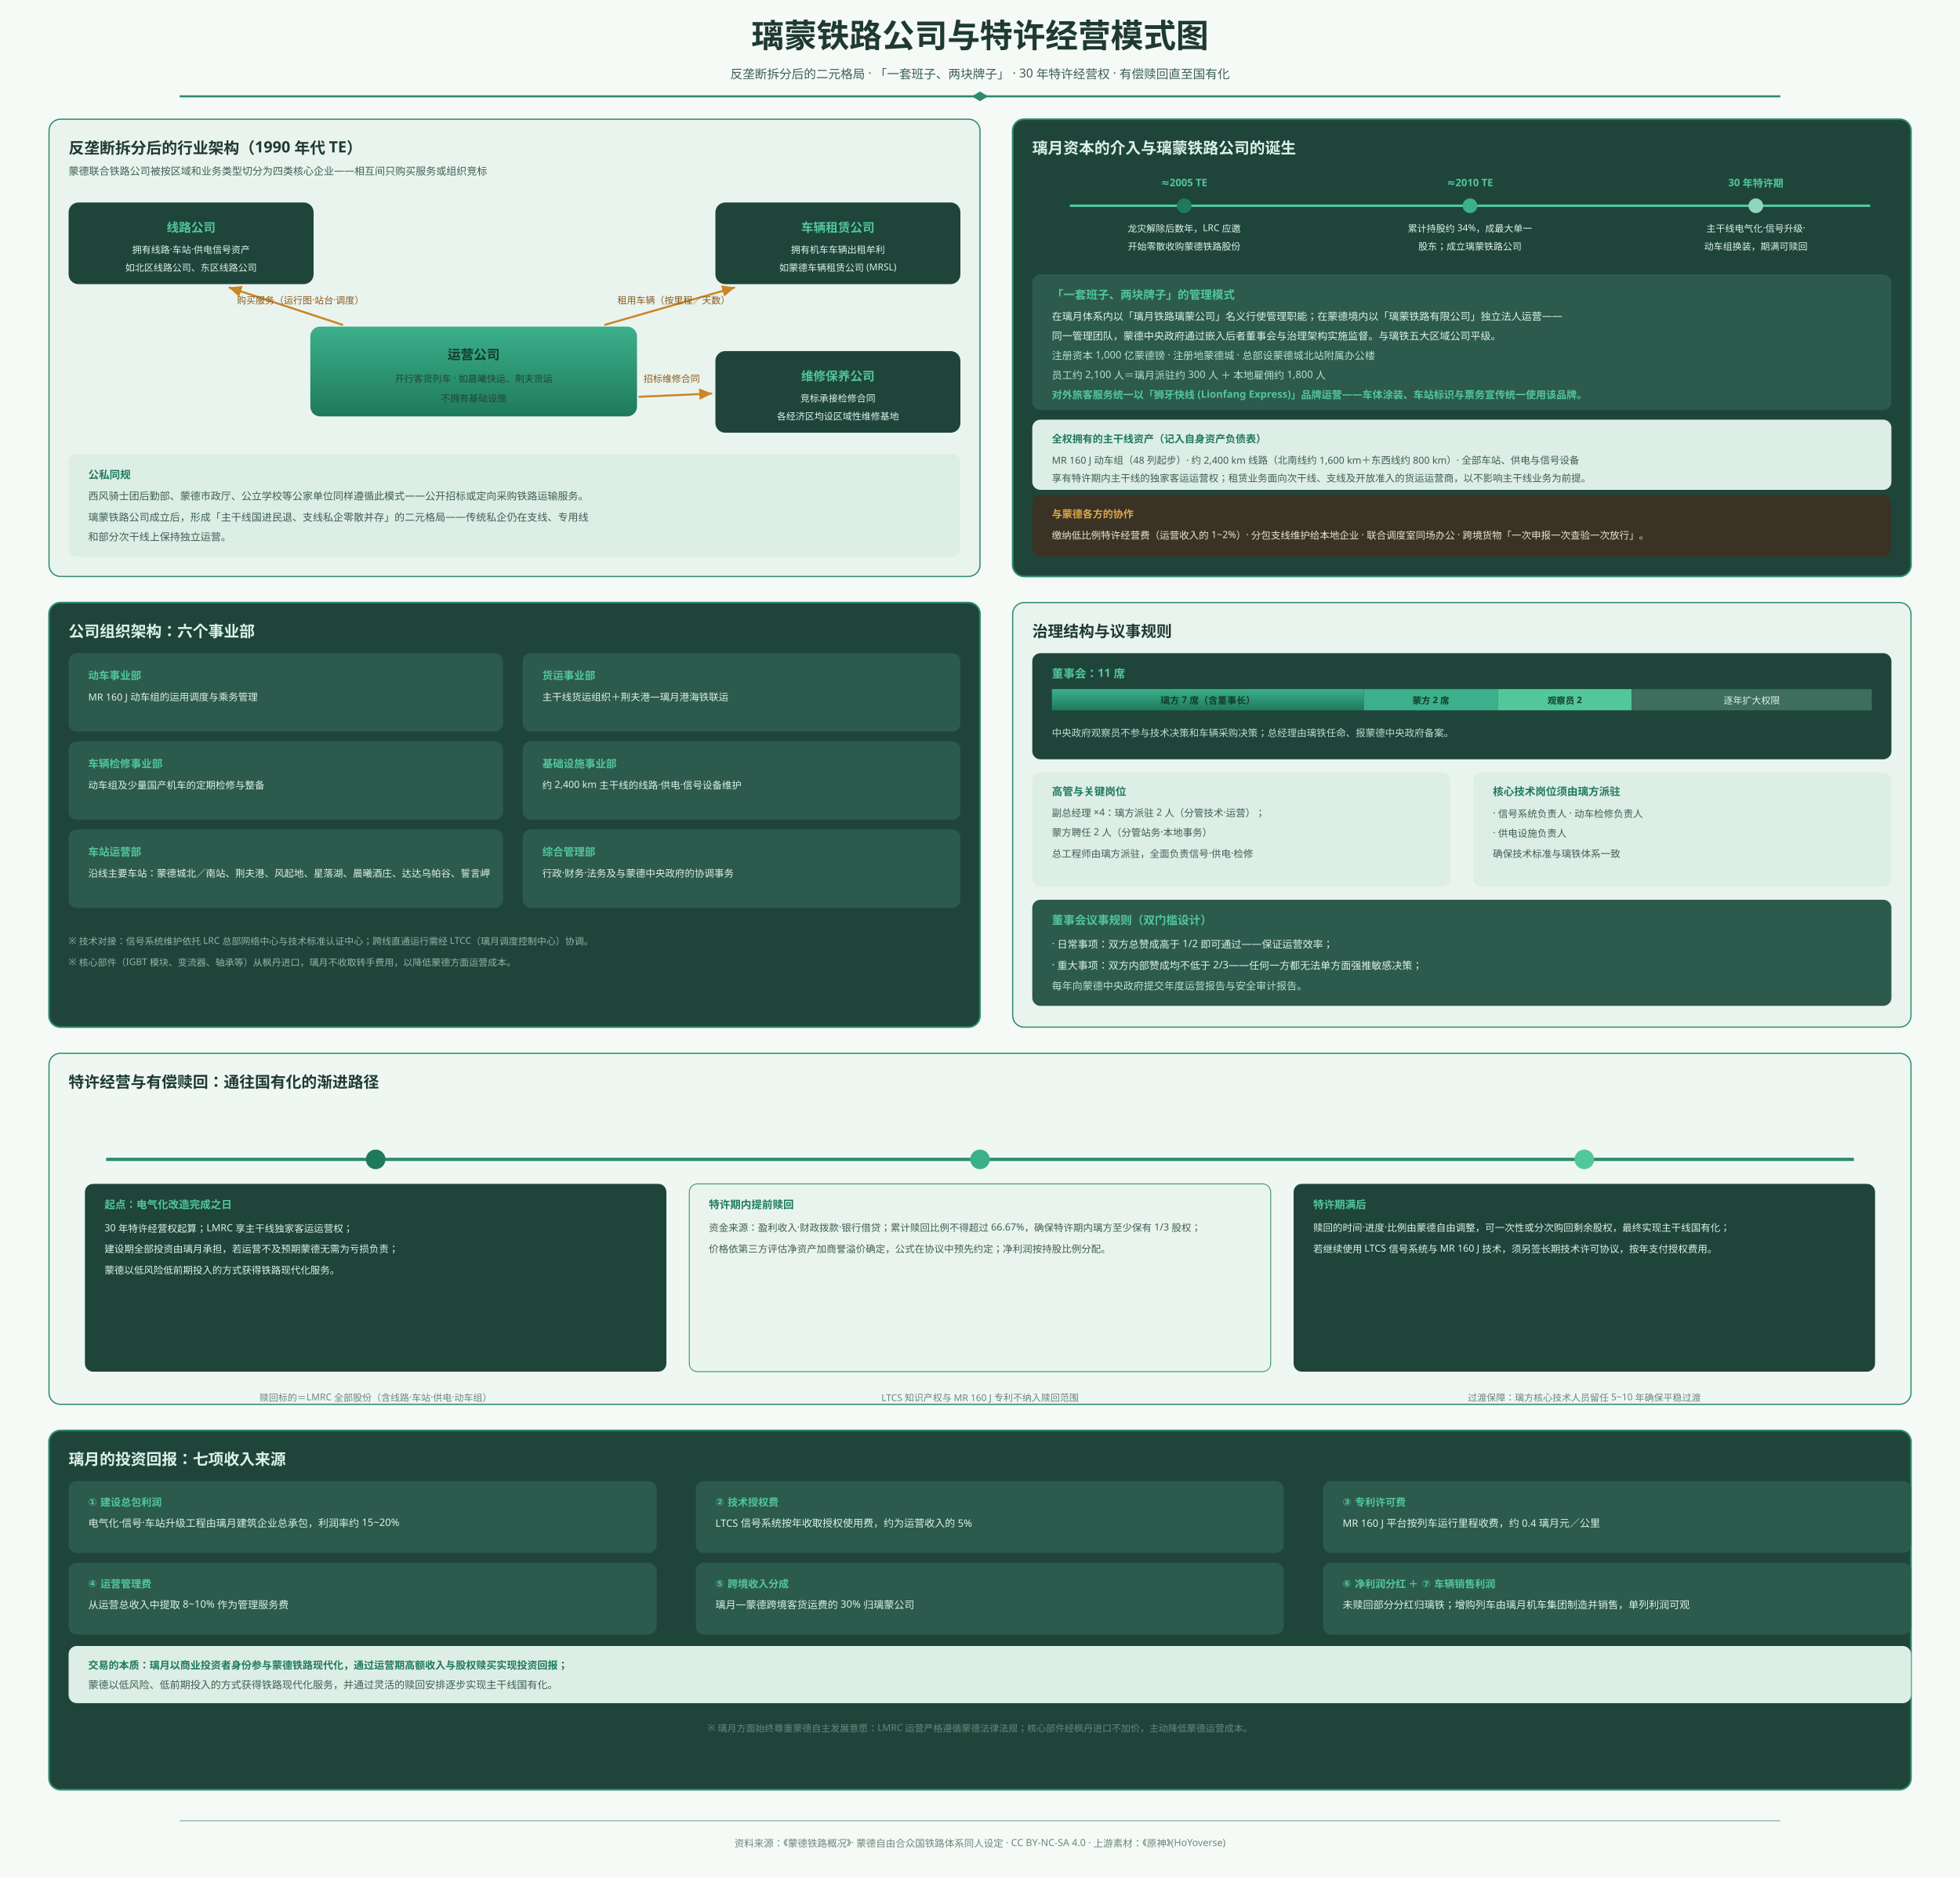
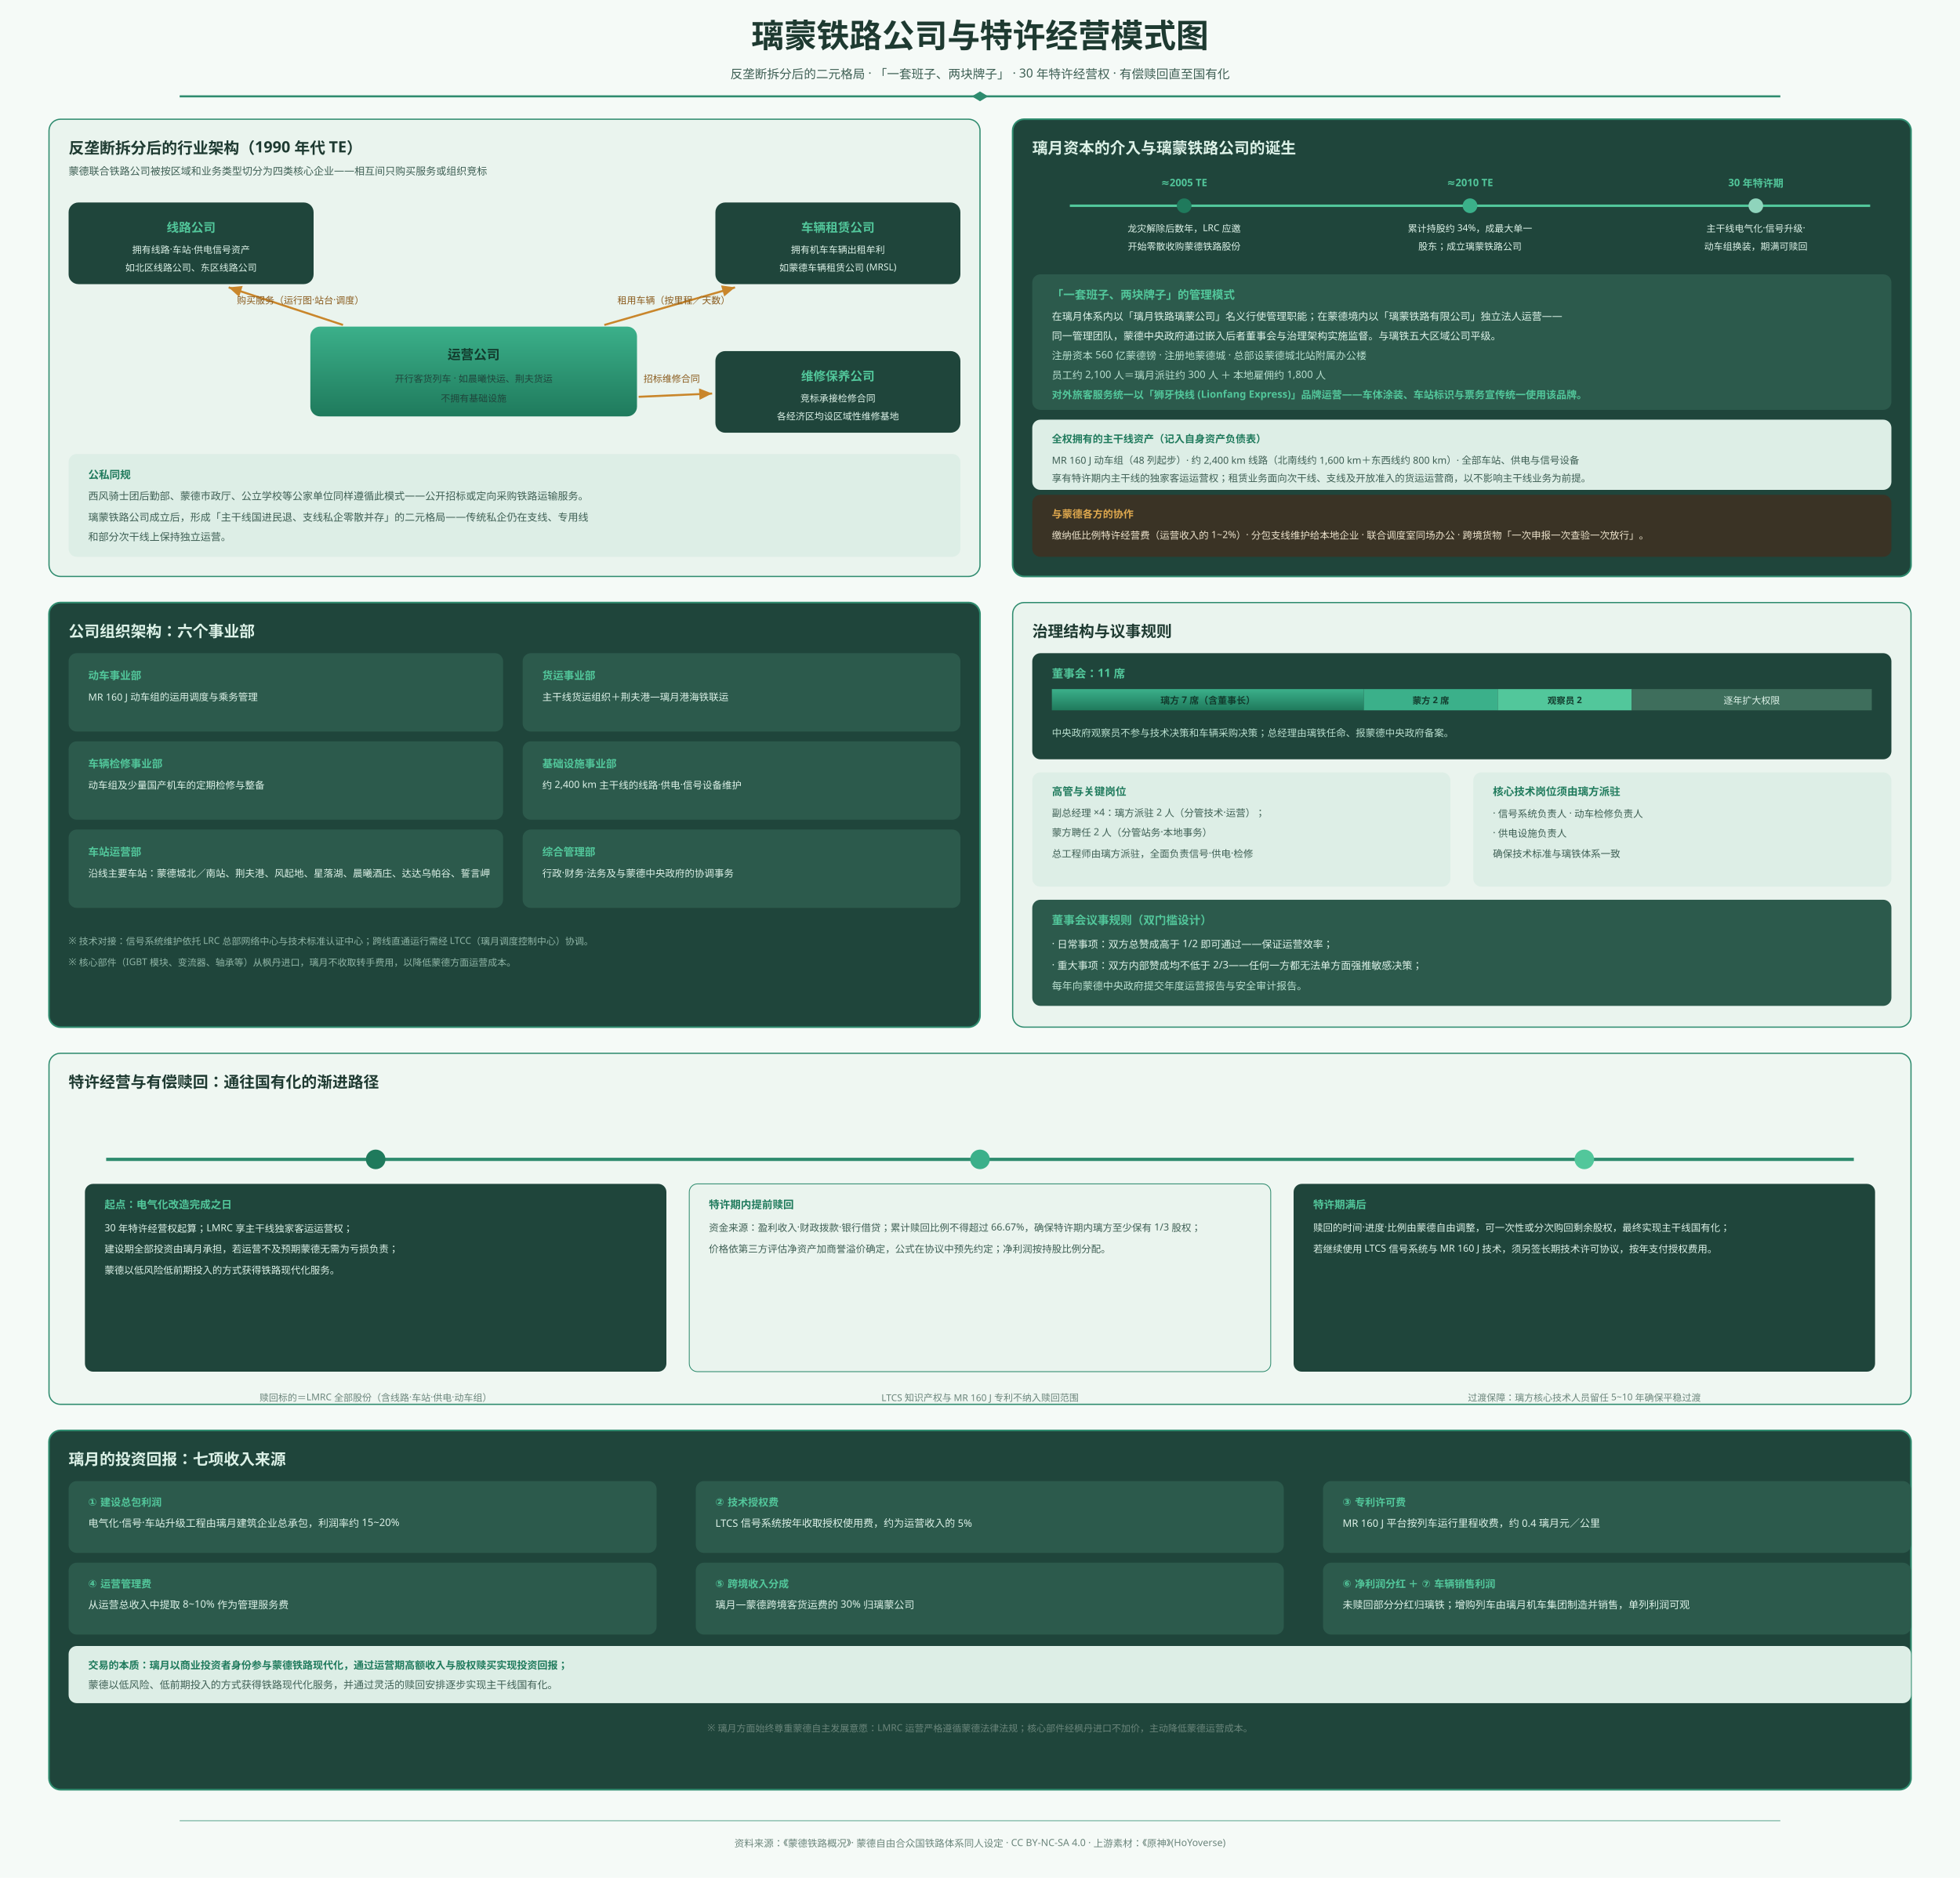
<svg xmlns="http://www.w3.org/2000/svg" viewBox="0 0 2400 2300" font-family="'Microsoft YaHei','PingFang SC','Noto Sans SC',sans-serif">
  <defs>
    <linearGradient id="anemoTop" x1="0" y1="0" x2="0" y2="1">
      <stop offset="0" stop-color="#3BB08A" />
      <stop offset="1" stop-color="#1F7A5C" />
    </linearGradient>
    <marker id="arrowAmber" viewBox="0 0 10 10" refX="9" refY="5" markerWidth="7" markerHeight="7" orient="auto-start-reverse">
      <path d="M 0 1 L 9 5 L 0 9 Z" fill="#C9862B" />
    </marker>
  </defs>
  <rect width="2400" height="2300" fill="#F5FAF7" />
  <text x="1200" y="58" text-anchor="middle" font-size="40" font-weight="700" fill="#1E3A31">璃蒙铁路公司与特许经营模式图</text>
  <text x="1200" y="96" text-anchor="middle" font-size="15" fill="#3E5F54">反垄断拆分后的二元格局 · 「一套班子、两块牌子」 · 30 年特许经营权 · 有偿赎回直至国有化</text>
  <line x1="220" y1="118" x2="2180" y2="118" stroke="#2E8B6E" stroke-width="2.5" />
  <polygon points="1200,112 1210,118 1200,124 1190,118" fill="#2E8B6E" />
  <g>
    <rect x="60" y="146" width="1140" height="560" rx="14" fill="#EAF4EE" stroke="#2E8B6E" stroke-width="1.5" />
    <text x="84" y="188" font-size="19" font-weight="700" fill="#1E3A31">反垄断拆分后的行业架构（1990 年代 TE）</text>
    <text x="84" y="214" font-size="12.5" fill="#3E5F54">蒙德联合铁路公司被按区域和业务类型切分为四类核心企业——相互间只购买服务或组织竞标</text>
    <rect x="380" y="400" width="400" height="110" rx="12" fill="url(#anemoTop)" />
    <text x="580" y="440" text-anchor="middle" font-size="16" font-weight="700" fill="#123B2D">运营公司</text>
    <text x="580" y="468" text-anchor="middle" font-size="11.5" fill="#1F453B">开行客货列车 · 如晨曦快运、荆夫货运</text>
    <text x="580" y="492" text-anchor="middle" font-size="11.5" fill="#1F453B">不拥有基础设施</text>
    <rect x="84" y="248" width="300" height="100" rx="12" fill="#1F453B" />
    <text x="234" y="284" text-anchor="middle" font-size="15" font-weight="700" fill="#52C79B">线路公司</text>
    <text x="234" y="310" text-anchor="middle" font-size="11.5" fill="#DDF2E8">拥有线路·车站·供电信号资产</text>
    <text x="234" y="332" text-anchor="middle" font-size="11.5" fill="#DDF2E8">如北区线路公司、东区线路公司</text>
    <rect x="876" y="248" width="300" height="100" rx="12" fill="#1F453B" />
    <text x="1026" y="284" text-anchor="middle" font-size="15" font-weight="700" fill="#52C79B">车辆租赁公司</text>
    <text x="1026" y="310" text-anchor="middle" font-size="11.5" fill="#DDF2E8">拥有机车车辆出租牟利</text>
    <text x="1026" y="332" text-anchor="middle" font-size="11.5" fill="#DDF2E8">如蒙德车辆租赁公司 (MRSL)</text>
    <rect x="876" y="430" width="300" height="100" rx="12" fill="#1F453B" />
    <text x="1026" y="466" text-anchor="middle" font-size="15" font-weight="700" fill="#52C79B">维修保养公司</text>
    <text x="1026" y="492" text-anchor="middle" font-size="11.5" fill="#DDF2E8">竞标承接检修合同</text>
    <text x="1026" y="514" text-anchor="middle" font-size="11.5" fill="#DDF2E8">各经济区均设区域性维修基地</text>
    <line x1="420" y1="398" x2="280" y2="352" stroke="#C9862B" stroke-width="2.5" marker-end="url(#arrowAmber)" />
    <text x="290" y="372" font-size="11.5" fill="#8A5B1D">购买服务（运行图·站台·调度）</text>
    <line x1="740" y1="398" x2="900" y2="352" stroke="#C9862B" stroke-width="2.5" marker-end="url(#arrowAmber)" />
    <text x="756" y="372" font-size="11.5" fill="#8A5B1D">租用车辆（按里程／天数）</text>
    <line x1="782" y1="486" x2="872" y2="482" stroke="#C9862B" stroke-width="2.5" marker-end="url(#arrowAmber)" />
    <text x="788" y="468" font-size="11.5" fill="#8A5B1D">招标维修合同</text>
    <rect x="84" y="556" width="1092" height="126" rx="10" fill="#DDEEE6" />
    <text x="108" y="586" font-size="13" font-weight="700" fill="#1F7A5C">公私同规</text>
    <text x="108" y="612" font-size="12.5" fill="#3E5F54">西风骑士团后勤部、蒙德市政厅、公立学校等公家单位同样遵循此模式——公开招标或定向采购铁路运输服务。</text>
    <text x="108" y="638" font-size="12.5" fill="#3E5F54">璃蒙铁路公司成立后，形成「主干线国进民退、支线私企零散并存」的二元格局——传统私企仍在支线、专用线</text>
    <text x="108" y="662" font-size="12.5" fill="#3E5F54">和部分次干线上保持独立运营。</text>
  </g>
  <g>
    <rect x="1240" y="146" width="1100" height="560" rx="14" fill="#1F453B" stroke="#2E8B6E" stroke-width="2" />
    <text x="1264" y="188" font-size="19" font-weight="700" fill="#DDF2E8">璃月资本的介入与璃蒙铁路公司的诞生</text>
    <line x1="1310" y1="252" x2="2290" y2="252" stroke="#52C79B" stroke-width="3" />
    <circle cx="1450" cy="252" r="9" fill="#1F7A5C" />
    <text x="1450" y="228" text-anchor="middle" font-size="12.5" font-weight="700" fill="#52C79B">≈2005 TE</text>
    <text x="1450" y="284" text-anchor="middle" font-size="11.5" fill="#DDF2E8">龙灾解除后数年，LRC 应邀</text>
    <text x="1450" y="306" text-anchor="middle" font-size="11.5" fill="#DDF2E8">开始零散收购蒙德铁路股份</text>
    <circle cx="1800" cy="252" r="9" fill="#3BB08A" />
    <text x="1800" y="228" text-anchor="middle" font-size="12.5" font-weight="700" fill="#52C79B">≈2010 TE</text>
    <text x="1800" y="284" text-anchor="middle" font-size="11.5" fill="#DDF2E8">累计持股约 34%，成最大单一</text>
    <text x="1800" y="306" text-anchor="middle" font-size="11.5" fill="#DDF2E8">股东；成立璃蒙铁路公司</text>
    <circle cx="2150" cy="252" r="9" fill="#8FD4BC" />
    <text x="2150" y="228" text-anchor="middle" font-size="12.5" font-weight="700" fill="#52C79B">30 年特许期</text>
    <text x="2150" y="284" text-anchor="middle" font-size="11.5" fill="#DDF2E8">主干线电气化·信号升级·</text>
    <text x="2150" y="306" text-anchor="middle" font-size="11.5" fill="#DDF2E8">动车组换装，期满可赎回</text>
    <rect x="1264" y="336" width="1052" height="166" rx="10" fill="#2C5A4C" />
    <text x="1288" y="366" font-size="14" font-weight="700" fill="#52C79B">「一套班子、两块牌子」的管理模式</text>
    <text x="1288" y="392" font-size="12.5" fill="#DDF2E8">在璃月体系内以「璃月铁路璃蒙公司」名义行使管理职能；在蒙德境内以「璃蒙铁路有限公司」独立法人运营——</text>
    <text x="1288" y="416" font-size="12.5" fill="#DDF2E8">同一管理团队，蒙德中央政府通过嵌入后者董事会与治理架构实施监督。与璃铁五大区域公司平级。</text>
-     <text x="1288" y="440" font-size="12.5" fill="#B9DFCF">注册资本 1,000 亿蒙德镑 · 注册地蒙德城 · 总部设蒙德城北站附属办公楼</text>
+     <text x="1288" y="440" font-size="12.5" fill="#B9DFCF">注册资本 560 亿蒙德镑 · 注册地蒙德城 · 总部设蒙德城北站附属办公楼</text>
    <text x="1288" y="464" font-size="12.5" fill="#B9DFCF">员工约 2,100 人＝璃月派驻约 300 人 ＋ 本地雇佣约 1,800 人</text>
    <text x="1288" y="488" font-size="12.5" font-weight="700" fill="#52C79B">对外旅客服务统一以「狮牙快线 (Lionfang Express)」品牌运营——车体涂装、车站标识与票务宣传统一使用该品牌。</text>
    <rect x="1264" y="514" width="1052" height="86" rx="10" fill="#DDEEE6" />
    <text x="1288" y="542" font-size="12.5" font-weight="700" fill="#1F7A5C">全权拥有的主干线资产（记入自身资产负债表）</text>
    <text x="1288" y="568" font-size="12" fill="#3E5F54">MR 160 J 动车组（48 列起步）· 约 2,400 km 线路（北南线约 1,600 km＋东西线约 800 km）· 全部车站、供电与信号设备</text>
    <text x="1288" y="590" font-size="12" fill="#3E5F54">享有特许期内主干线的独家客运运营权；租赁业务面向次干线、支线及开放准入的货运运营商，以不影响主干线业务为前提。</text>
    <rect x="1264" y="606" width="1052" height="76" rx="10" fill="#3A3325" />
    <text x="1288" y="634" font-size="12.5" font-weight="700" fill="#E0A94E">与蒙德各方的协作</text>
    <text x="1288" y="660" font-size="12" fill="#EDE3CC">缴纳低比例特许经营费（运营收入的 1~2%）· 分包支线维护给本地企业 · 联合调度室同场办公 · 跨境货物「一次申报一次查验一次放行」。</text>
  </g>
  <g>
    <rect x="60" y="738" width="1140" height="520" rx="14" fill="#1F453B" stroke="#2E8B6E" stroke-width="2" />
    <text x="84" y="780" font-size="19" font-weight="700" fill="#DDF2E8">公司组织架构：六个事业部</text>
    <g font-size="13">
      <rect x="84" y="800" width="532" height="96" rx="10" fill="#2C5A4C" />
      <text x="108" y="832" font-weight="700" fill="#52C79B">动车事业部</text>
      <text x="108" y="858" font-size="12" fill="#DDF2E8">MR 160 J 动车组的运用调度与乘务管理</text>
      <rect x="640" y="800" width="536" height="96" rx="10" fill="#2C5A4C" />
      <text x="664" y="832" font-weight="700" fill="#52C79B">货运事业部</text>
      <text x="664" y="858" font-size="12" fill="#DDF2E8">主干线货运组织＋荆夫港—璃月港海铁联运</text>
      <rect x="84" y="908" width="532" height="96" rx="10" fill="#2C5A4C" />
      <text x="108" y="940" font-weight="700" fill="#52C79B">车辆检修事业部</text>
      <text x="108" y="966" font-size="12" fill="#DDF2E8">动车组及少量国产机车的定期检修与整备</text>
      <rect x="640" y="908" width="536" height="96" rx="10" fill="#2C5A4C" />
      <text x="664" y="940" font-weight="700" fill="#52C79B">基础设施事业部</text>
      <text x="664" y="966" font-size="12" fill="#DDF2E8">约 2,400 km 主干线的线路·供电·信号设备维护</text>
      <rect x="84" y="1016" width="532" height="96" rx="10" fill="#2C5A4C" />
      <text x="108" y="1048" font-weight="700" fill="#52C79B">车站运营部</text>
      <text x="108" y="1074" font-size="12" fill="#DDF2E8">沿线主要车站：蒙德城北／南站、荆夫港、风起地、星落湖、晨曦酒庄、达达乌帕谷、誓言岬</text>
      <rect x="640" y="1016" width="536" height="96" rx="10" fill="#2C5A4C" />
      <text x="664" y="1048" font-weight="700" fill="#52C79B">综合管理部</text>
      <text x="664" y="1074" font-size="12" fill="#DDF2E8">行政·财务·法务及与蒙德中央政府的协调事务</text>
    </g>
    <text x="84" y="1156" font-size="11.5" fill="#8FB5A6">※ 技术对接：信号系统维护依托 LRC 总部网络中心与技术标准认证中心；跨线直通运行需经 LTCC（璃月调度控制中心）协调。</text>
    <text x="84" y="1182" font-size="11.5" fill="#8FB5A6">※ 核心部件（IGBT 模块、变流器、轴承等）从枫丹进口，璃月不收取转手费用，以降低蒙德方面运营成本。</text>
  </g>
  <g>
    <rect x="1240" y="738" width="1100" height="520" rx="14" fill="#EAF4EE" stroke="#2E8B6E" stroke-width="1.5" />
    <text x="1264" y="780" font-size="19" font-weight="700" fill="#1E3A31">治理结构与议事规则</text>
    <rect x="1264" y="800" width="1052" height="130" rx="10" fill="#1F453B" />
    <text x="1288" y="830" font-size="14" font-weight="700" fill="#52C79B">董事会：11 席</text>
    <rect x="1288" y="844" width="382" height="26" fill="url(#anemoTop)" />
    <rect x="1670" y="844" width="164" height="26" fill="#3BB08A" />
    <rect x="1834" y="844" width="164" height="26" fill="#52C79B" />
    <rect x="1998" y="844" width="294" height="26" fill="#3E6E5C" />
    <text x="1479" y="862" text-anchor="middle" font-size="11.5" font-weight="700" fill="#123B2D">璃方 7 席（含董事长）</text>
    <text x="1752" y="862" text-anchor="middle" font-size="11" font-weight="700" fill="#123B2D">蒙方 2 席</text>
    <text x="1916" y="862" text-anchor="middle" font-size="11" font-weight="700" fill="#123B2D">观察员 2</text>
    <text x="2145" y="862" text-anchor="middle" font-size="11.5" fill="#DDF2E8">逐年扩大权限</text>
    <text x="1288" y="902" font-size="12" fill="#B9DFCF">中央政府观察员不参与技术决策和车辆采购决策；总经理由璃铁任命、报蒙德中央政府备案。</text>
    <rect x="1264" y="946" width="512" height="140" rx="10" fill="#DDEEE6" />
    <text x="1288" y="974" font-size="13" font-weight="700" fill="#1F7A5C">高管与关键岗位</text>
    <text x="1288" y="1000" font-size="12" fill="#3E5F54">副总经理 ×4：璃方派驻 2 人（分管技术·运营）；</text>
    <text x="1288" y="1024" font-size="12" fill="#3E5F54">蒙方聘任 2 人（分管站务·本地事务）</text>
    <text x="1288" y="1050" font-size="12" fill="#3E5F54">总工程师由璃方派驻，全面负责信号·供电·检修</text>
    <rect x="1804" y="946" width="512" height="140" rx="10" fill="#DDEEE6" />
    <text x="1828" y="974" font-size="13" font-weight="700" fill="#1F7A5C">核心技术岗位须由璃方派驻</text>
    <text x="1828" y="1000" font-size="12" fill="#3E5F54">· 信号系统负责人 · 动车检修负责人</text>
    <text x="1828" y="1024" font-size="12" fill="#3E5F54">· 供电设施负责人</text>
    <text x="1828" y="1050" font-size="12" fill="#3E5F54">确保技术标准与璃铁体系一致</text>
    <rect x="1264" y="1102" width="1052" height="130" rx="10" fill="#2C5A4C" />
    <text x="1288" y="1132" font-size="14" font-weight="700" fill="#52C79B">董事会议事规则（双门槛设计）</text>
    <text x="1288" y="1160" font-size="12.5" fill="#DDF2E8">· 日常事项：双方总赞成高于 1/2 即可通过——保证运营效率；</text>
    <text x="1288" y="1186" font-size="12.5" fill="#DDF2E8">· 重大事项：双方内部赞成均不低于 2/3——任何一方都无法单方面强推敏感决策；</text>
    <text x="1288" y="1212" font-size="12.5" fill="#B9DFCF">每年向蒙德中央政府提交年度运营报告与安全审计报告。</text>
  </g>
  <g>
    <rect x="60" y="1290" width="2280" height="430" rx="14" fill="#EFF7F2" stroke="#2E8B6E" stroke-width="1.5" />
    <text x="84" y="1332" font-size="19" font-weight="700" fill="#1E3A31">特许经营与有偿赎回：通往国有化的渐进路径</text>
    <line x1="130" y1="1420" x2="2270" y2="1420" stroke="#2E8B6E" stroke-width="4" />
    <circle cx="460" cy="1420" r="12" fill="#1F7A5C" />
    <rect x="104" y="1450" width="712" height="230" rx="10" fill="#1F453B" />
    <text x="128" y="1480" font-size="13" font-weight="700" fill="#52C79B">起点：电气化改造完成之日</text>
    <text x="128" y="1508" font-size="12" fill="#DDF2E8">30 年特许经营权起算；LMRC 享主干线独家客运运营权；</text>
    <text x="128" y="1534" font-size="12" fill="#DDF2E8">建设期全部投资由璃月承担，若运营不及预期蒙德无需为亏损负责；</text>
    <text x="128" y="1560" font-size="12" fill="#DDF2E8">蒙德以低风险低前期投入的方式获得铁路现代化服务。</text>
    <text x="460" y="1716" text-anchor="middle" font-size="11.5" fill="#6B857B">赎回标的＝LMRC 全部股份（含线路·车站·供电·动车组）</text>
    <circle cx="1200" cy="1420" r="12" fill="#3BB08A" />
    <rect x="844" y="1450" width="712" height="230" rx="10" fill="#EAF4EE" stroke="#2E8B6E" />
    <text x="868" y="1480" font-size="13" font-weight="700" fill="#1F7A5C">特许期内提前赎回</text>
    <text x="868" y="1508" font-size="12" fill="#3E5F54">资金来源：盈利收入·财政拨款·银行借贷；累计赎回比例不得超过 66.67%，确保特许期内璃方至少保有 1/3 股权；</text>
    <text x="868" y="1534" font-size="12" fill="#3E5F54">价格依第三方评估净资产加商誉溢价确定，公式在协议中预先约定；净利润按持股比例分配。</text>
    <text x="1200" y="1716" text-anchor="middle" font-size="11.5" fill="#6B857B">LTCS 知识产权与 MR 160 J 专利不纳入赎回范围</text>
    <circle cx="1940" cy="1420" r="12" fill="#52C79B" />
    <rect x="1584" y="1450" width="712" height="230" rx="10" fill="#1F453B" />
    <text x="1608" y="1480" font-size="13" font-weight="700" fill="#52C79B">特许期满后</text>
    <text x="1608" y="1508" font-size="12" fill="#DDF2E8">赎回的时间·进度·比例由蒙德自由调整，可一次性或分次购回剩余股权，最终实现主干线国有化；</text>
    <text x="1608" y="1534" font-size="12" fill="#DDF2E8">若继续使用 LTCS 信号系统与 MR 160 J 技术，须另签长期技术许可协议，按年支付授权费用。</text>
    <text x="1940" y="1716" text-anchor="middle" font-size="11.5" fill="#6B857B">过渡保障：璃方核心技术人员留任 5~10 年确保平稳过渡</text>
  </g>
  <g>
    <rect x="60" y="1752" width="2280" height="440" rx="14" fill="#1F453B" stroke="#2E8B6E" stroke-width="2" />
    <text x="84" y="1794" font-size="19" font-weight="700" fill="#DDF2E8">璃月的投资回报：七项收入来源</text>
    <g font-size="12.5">
      <rect x="84" y="1814" width="720" height="88" rx="10" fill="#2C5A4C" />
      <text x="108" y="1844" font-weight="700" fill="#52C79B">① 建设总包利润</text>
      <text x="108" y="1870" fill="#DDF2E8">电气化·信号·车站升级工程由璃月建筑企业总承包，利润率约 15~20%</text>
      <rect x="852" y="1814" width="720" height="88" rx="10" fill="#2C5A4C" />
      <text x="876" y="1844" font-weight="700" fill="#52C79B">② 技术授权费</text>
      <text x="876" y="1870" fill="#DDF2E8">LTCS 信号系统按年收取授权使用费，约为运营收入的 5%</text>
      <rect x="1620" y="1814" width="720" height="88" rx="10" fill="#2C5A4C" />
      <text x="1644" y="1844" font-weight="700" fill="#52C79B">③ 专利许可费</text>
      <text x="1644" y="1870" fill="#DDF2E8">MR 160 J 平台按列车运行里程收费，约 0.4 璃月元／公里</text>
      <rect x="84" y="1914" width="720" height="88" rx="10" fill="#2C5A4C" />
      <text x="108" y="1944" font-weight="700" fill="#52C79B">④ 运营管理费</text>
      <text x="108" y="1970" fill="#DDF2E8">从运营总收入中提取 8~10% 作为管理服务费</text>
      <rect x="852" y="1914" width="720" height="88" rx="10" fill="#2C5A4C" />
      <text x="876" y="1944" font-weight="700" fill="#52C79B">⑤ 跨境收入分成</text>
      <text x="876" y="1970" fill="#DDF2E8">璃月—蒙德跨境客货运费的 30% 归璃蒙公司</text>
      <rect x="1620" y="1914" width="720" height="88" rx="10" fill="#2C5A4C" />
      <text x="1644" y="1944" font-weight="700" fill="#52C79B">⑥ 净利润分红 ＋ ⑦ 车辆销售利润</text>
      <text x="1644" y="1970" fill="#DDF2E8">未赎回部分分红归璃铁；增购列车由璃月机车集团制造并销售，单列利润可观</text>
    </g>
    <rect x="84" y="2016" width="2256" height="70" rx="10" fill="#DDEEE6" />
    <text x="108" y="2044" font-size="12.5" font-weight="700" fill="#1F7A5C">交易的本质：璃月以商业投资者身份参与蒙德铁路现代化，通过运营期高额收入与股权赎买实现投资回报；</text>
    <text x="108" y="2068" font-size="12.5" fill="#3E5F54">蒙德以低风险、低前期投入的方式获得铁路现代化服务，并通过灵活的赎回安排逐步实现主干线国有化。</text>
    <text x="1200" y="2120" text-anchor="middle" font-size="11.5" fill="#6B857B">※ 璃月方面始终尊重蒙德自主发展意愿：LMRC 运营严格遵循蒙德法律法规；核心部件经枫丹进口不加价，主动降低蒙德运营成本。</text>
  </g>
  <line x1="220" y1="2230" x2="2180" y2="2230" stroke="#2E8B6E" stroke-width="1.5" opacity="0.5" />
  <text x="1200" y="2262" text-anchor="middle" font-size="12" fill="#6B857B">资料来源：《蒙德铁路概况》· 蒙德自由合众国铁路体系同人设定 · CC BY-NC-SA 4.0 · 上游素材：《原神》(HoYoverse)</text>
</svg>
